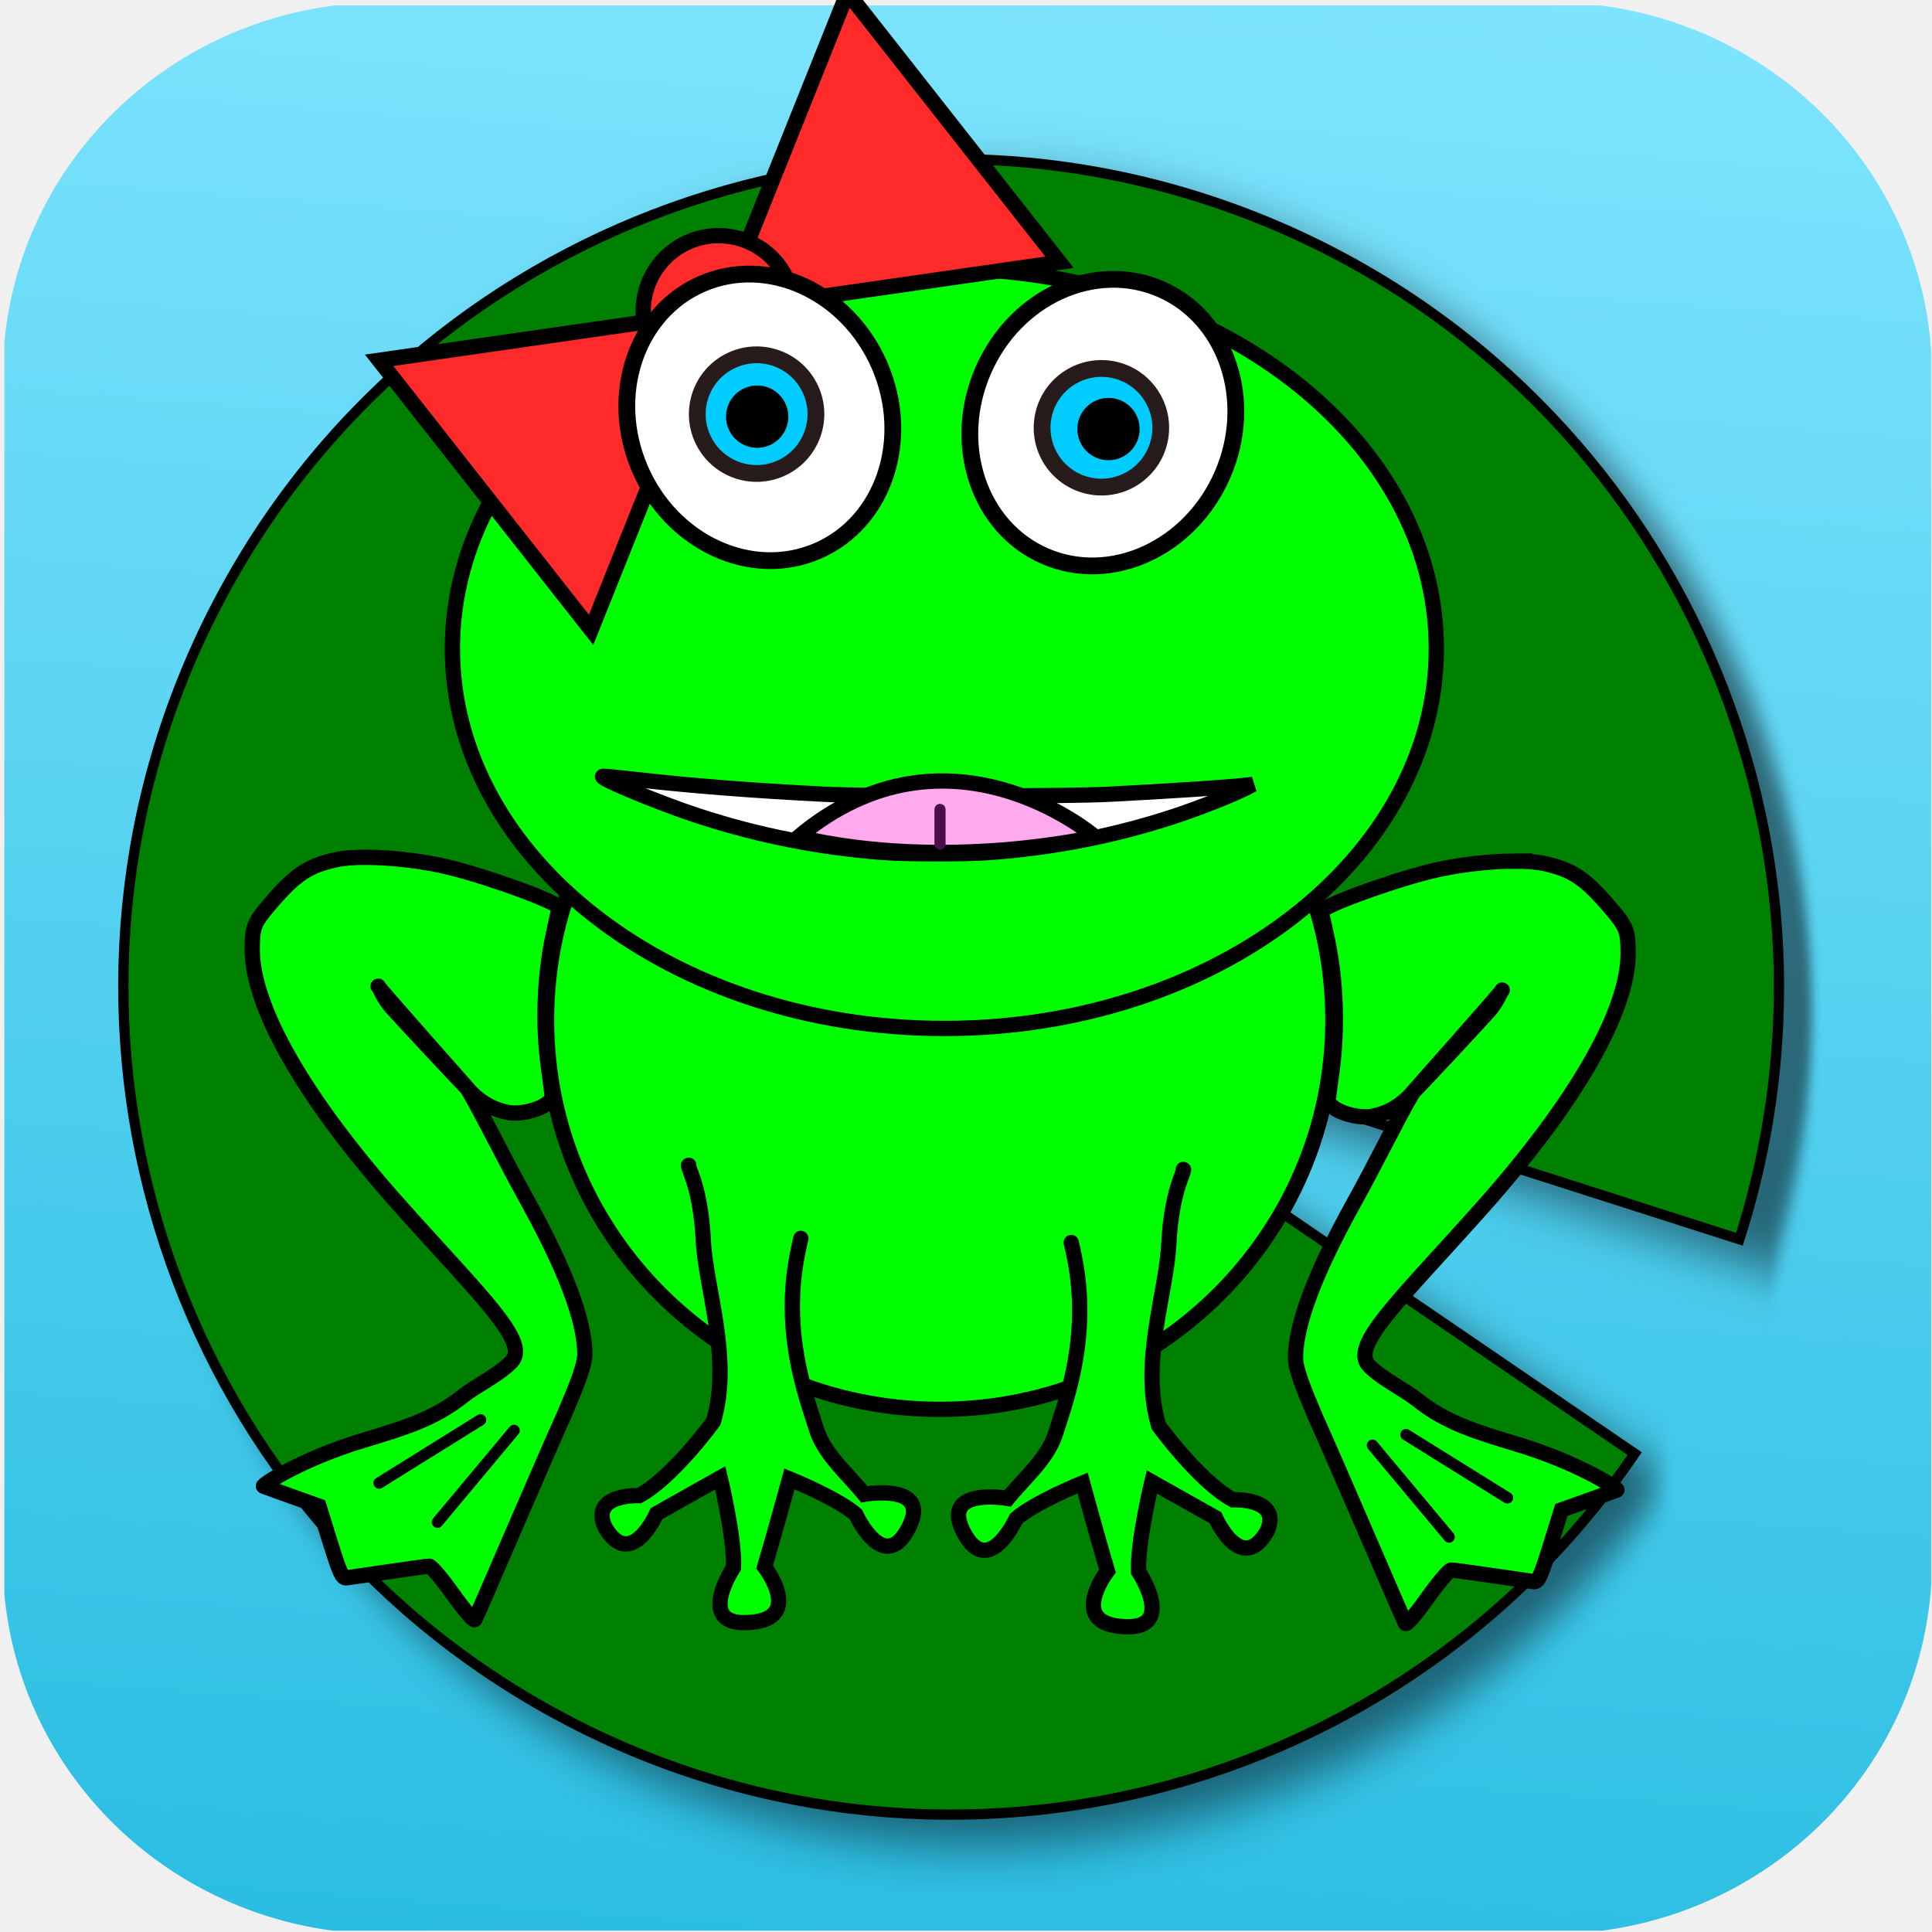
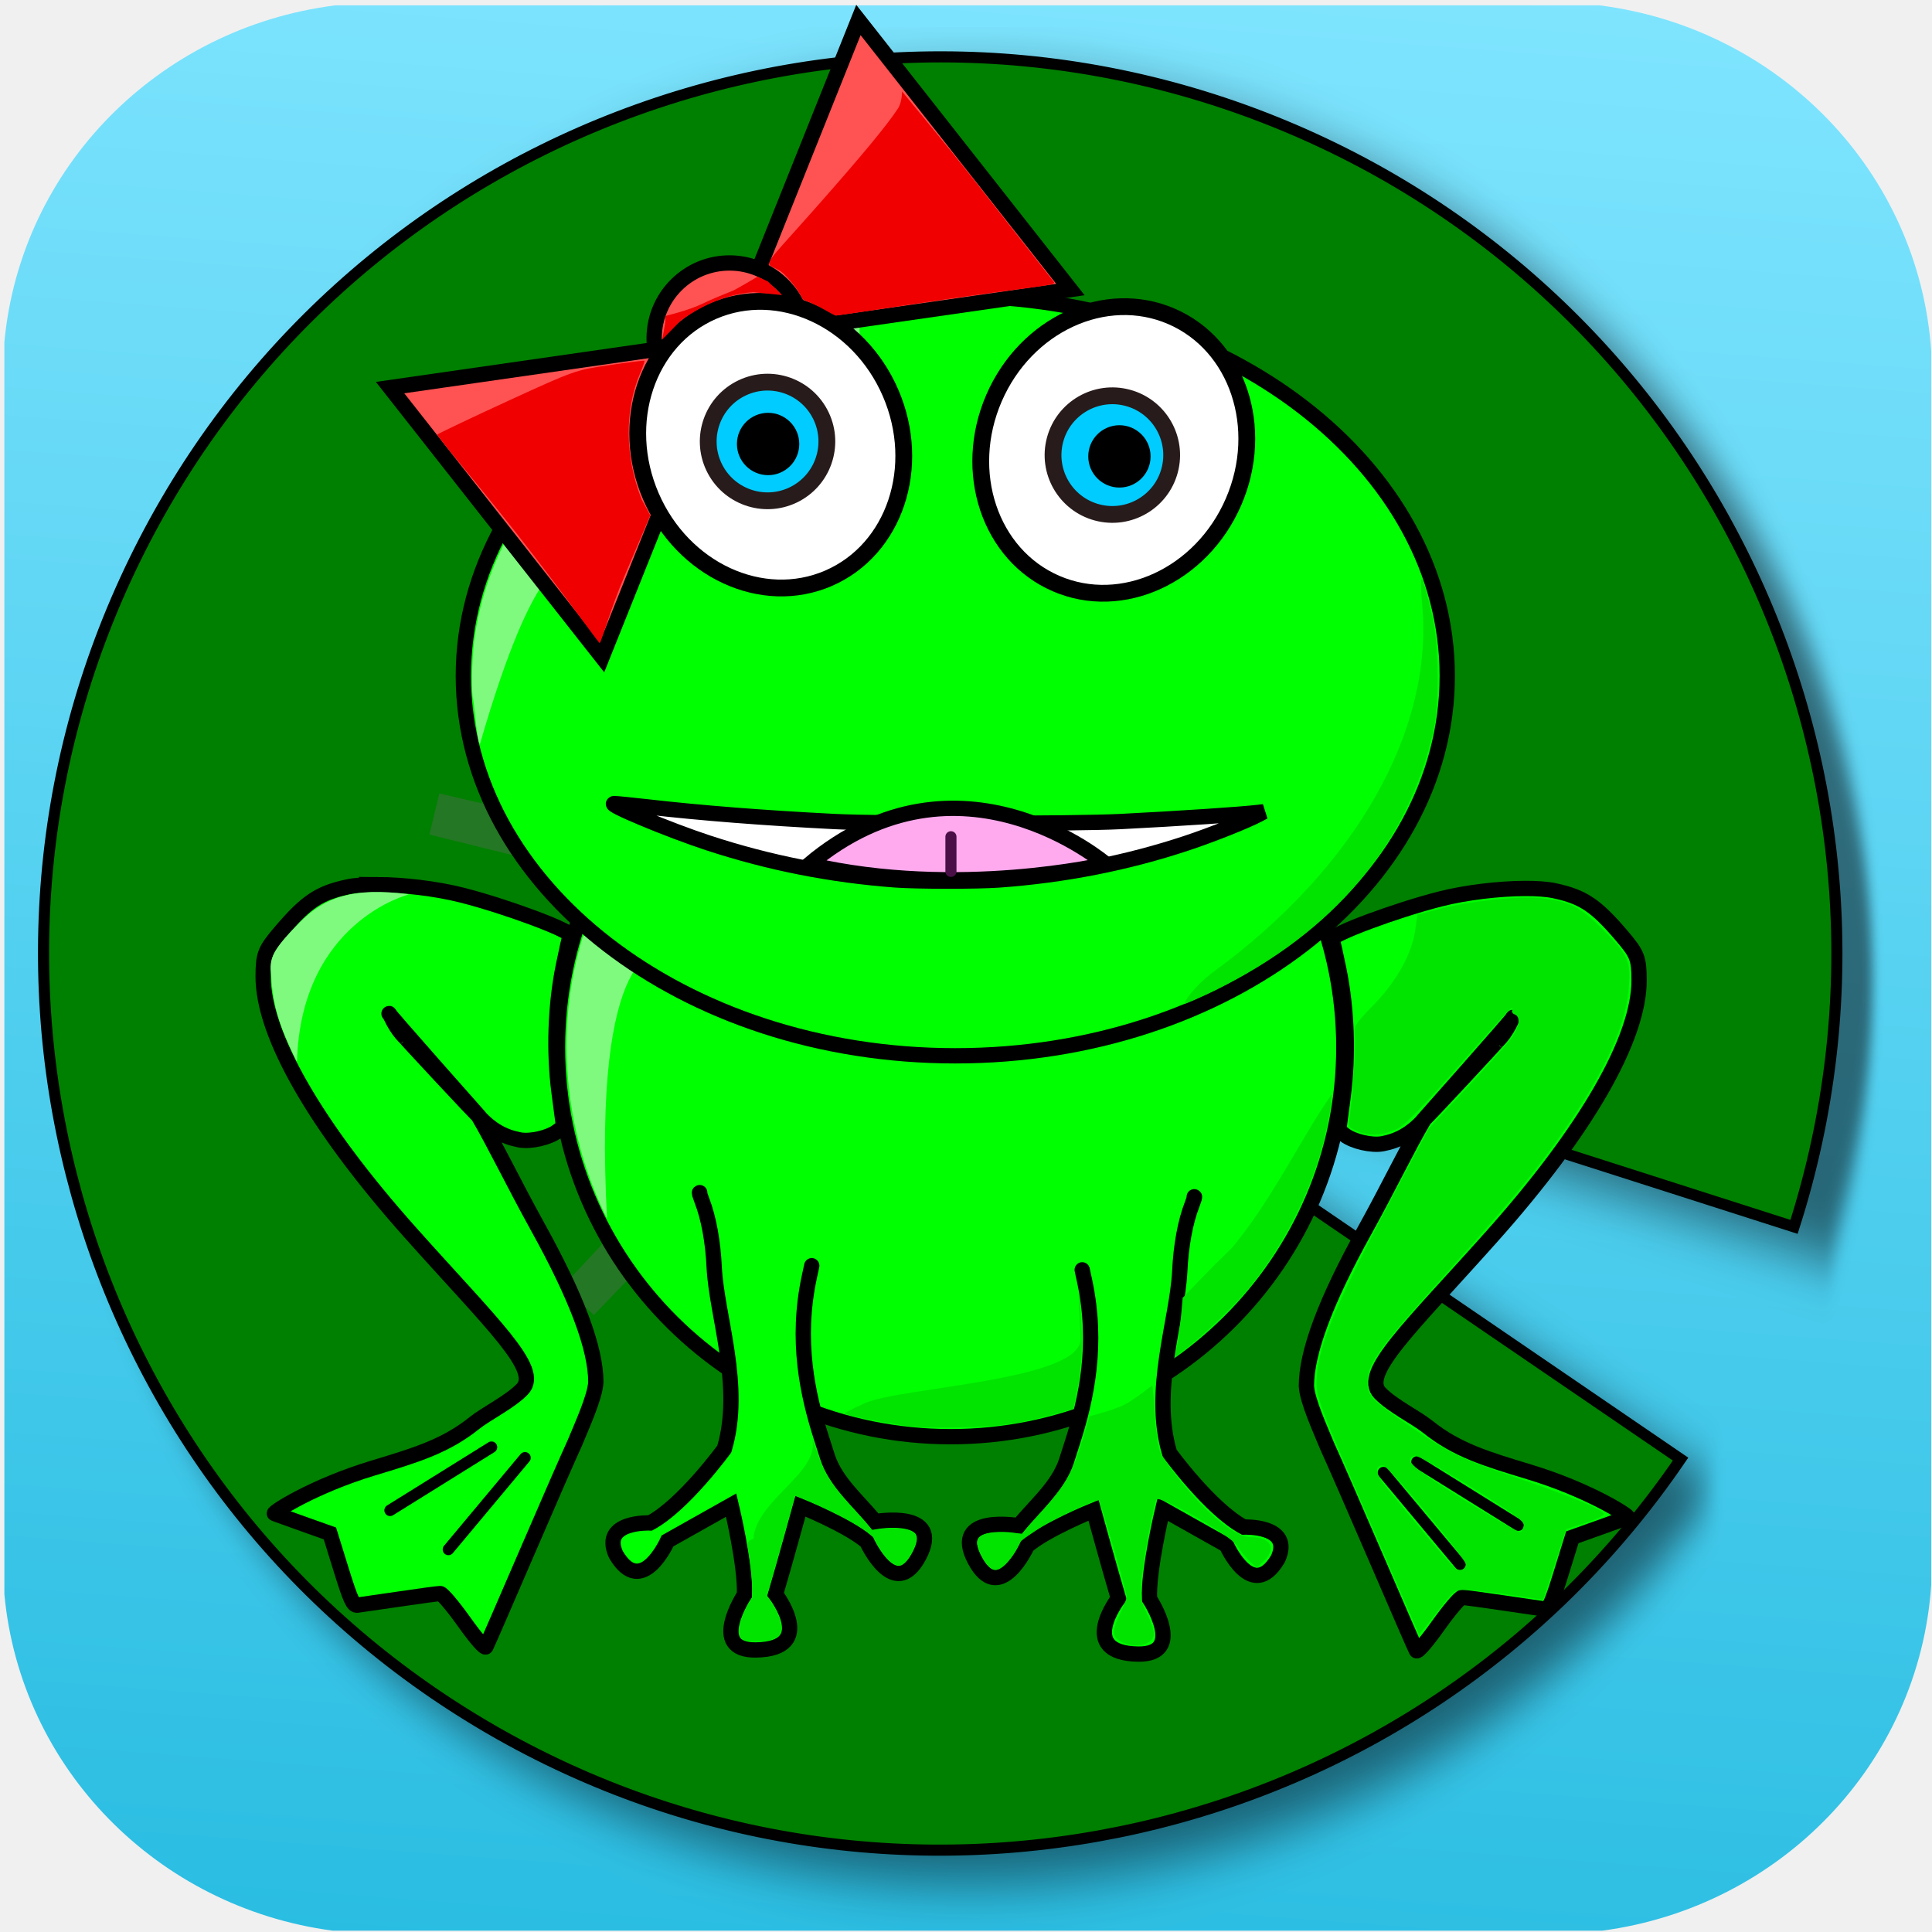
<svg xmlns="http://www.w3.org/2000/svg" xmlns:ns1="http://www.openswatchbook.org/uri/2009/osb" xmlns:xlink="http://www.w3.org/1999/xlink" width="285mm" height="285mm" viewBox="0 0 1009.842 1009.842" id="svg3374" version="1.1">
  <defs id="defs3376">
    <linearGradient id="linearGradient6159">
      <stop id="stop6161" offset="0" style="stop-color:#00aad4;stop-opacity:1" />
      <stop id="stop6163" offset="1" style="stop-color:#80e5ff;stop-opacity:1" />
    </linearGradient>
    <linearGradient ns1:paint="gradient" id="linearGradient4163">
      <stop id="stop4165" offset="0" style="stop-color:#33ffff;stop-opacity:1;" />
      <stop id="stop4167" offset="1" style="stop-color:#33ffff;stop-opacity:0;" />
    </linearGradient>
    <linearGradient gradientUnits="userSpaceOnUse" y2="-417.074" x2="395.936" y1="1211.298" x1="280.18" id="linearGradient6165" xlink:href="#linearGradient6159" gradientTransform="matrix(0.9243807,0,0,1,-512.2256,316.339)" />
    <filter id="filter3466" style="color-interpolation-filters:sRGB">
      <feFlood id="feFlood3468" result="flood" flood-color="rgb(0,0,0)" flood-opacity="0.498" />
      <feComposite id="feComposite3470" result="composite1" operator="in" in2="SourceGraphic" in="flood" />
      <feGaussianBlur id="feGaussianBlur3472" result="blur" stdDeviation="7.3" in="composite1" />
      <feOffset id="feOffset3474" result="offset" dy="1.823" dx="14.3" />
      <feComposite id="feComposite3476" result="composite2" operator="over" in2="offset" in="SourceGraphic" />
    </filter>
+     <filter id="filter3466-0" style="color-interpolation-filters:sRGB;">
+       <feFlood id="feFlood3468-6" result="flood" flood-color="rgb(0,0,0)" flood-opacity="0.498" />
+       <feComposite id="feComposite3470-9" result="composite1" operator="in" in2="SourceGraphic" in="flood" />
+       <feGaussianBlur id="feGaussianBlur3472-8" result="blur" stdDeviation="7.3" in="composite1" />
+       <feOffset id="feOffset3474-7" result="offset" dy="1.823" dx="14.3" />
+       <feComposite id="feComposite3476-1" result="composite2" operator="over" in2="offset" in="SourceGraphic" />
+     </filter>
  </defs>
  <g id="layer1" transform="translate(-725.7143,414.6232)">
    <g transform="matrix(0.9191656,0,0,0.9743342,217.8119,-95.09726)" id="layer1-2">
      <path style="fill:url(#linearGradient6165);fill-opacity:1;stroke:none;stroke-width:10;stroke-miterlimit:4;stroke-dasharray:none;stroke-opacity:1" d="M 174.803,-8.729 C 81.975,3.255 9.404,78.088 0.857,171.98 l 0,671.633 C 9.361,937.035 81.254,1011.581 173.414,1024.129 l 667.365,0 c 93.729,-12.762 166.494,-89.648 172.935,-185.301 l 0,-662.064 C 1007.241,80.639 933.789,3.458 839.391,-8.729 l -664.588,0 z" transform="matrix(1.081805,0,0,1,554.1284,-316.339)" id="rect3336" />
    </g>
-     <g transform="matrix(1.361147,0,0,1.361147,727.6935,-598.4989)" id="layer1-6">
-       <path transform="matrix(0.8258325,0.5639155,-0.5639155,0.8258325,0,0)" d="M 908.152,219.388 A 317.838,317.838 0 0 1 613.284,536.395 317.838,317.838 0 0 1 275.796,265.208 317.838,317.838 0 0 1 521.884,-90.996 317.838,317.838 0 0 1 894.941,128.705 l -304.627,90.683 z" id="path3342" style="fill:#008000;fill-opacity:1;stroke:#000000;stroke-width:3.938;stroke-linecap:round;stroke-linejoin:miter;stroke-miterlimit:4;stroke-dasharray:none;stroke-opacity:1;filter:url(#filter3466)" />
+     <g transform="matrix(1.474342,0,0,1.474342,680.8006,-674.1172)" id="layer1-5">
+       <path transform="matrix(0.8258325,0.5639155,-0.5639155,0.8258325,0,0)" d="M 908.152,219.388 A 317.838,317.838 0 0 1 613.284,536.395 317.838,317.838 0 0 1 275.796,265.208 317.838,317.838 0 0 1 521.884,-90.996 317.838,317.838 0 0 1 894.941,128.705 l -304.627,90.683 z" id="path3342" style="fill:#008000;fill-opacity:1;stroke:#000000;stroke-width:3.938;stroke-linecap:round;stroke-linejoin:miter;stroke-miterlimit:4;stroke-dasharray:none;stroke-opacity:1;filter:url(#filter3466-0)" />
+       <path id="path4232" d="m 315.445,331.97 -14.381,4.262 0.029,0.098 45.75,158.357 -160.543,-37.365 -0.1,-0.023 -3.5,14.586 0.1,0.023 160.016,39.559 -112.631,120.352 -0.07,0.074 10.881,10.324 0.07,-0.074 114.268,-118.799 47.912,157.715 0.029,0.1 14.381,-4.262 -0.029,-0.1 -45.75,-158.357 4.027,-16.779 112.631,-120.35 0.07,-0.074 -10.881,-10.324 -0.07,0.074 -114.268,118.799 -47.912,-157.717 -0.029,-0.098 z" style="color:#000000;font-style:normal;font-variant:normal;font-weight:normal;font-stretch:normal;font-size:medium;line-height:normal;font-family:sans-serif;text-indent:0;text-align:start;text-decoration:none;text-decoration-line:none;text-decoration-style:solid;text-decoration-color:#000000;letter-spacing:normal;word-spacing:normal;text-transform:none;direction:ltr;block-progression:tb;writing-mode:lr-tb;baseline-shift:baseline;text-anchor:start;white-space:normal;clip-rule:nonzero;display:inline;overflow:visible;visibility:visible;opacity:1;isolation:auto;mix-blend-mode:normal;color-interpolation:sRGB;color-interpolation-filters:linearRGB;solid-color:#000000;solid-opacity:1;fill:#247724;fill-opacity:1;fill-rule:nonzero;stroke:none;stroke-width:15;stroke-linecap:butt;stroke-linejoin:miter;stroke-miterlimit:4;stroke-dasharray:none;stroke-dashoffset:0;stroke-opacity:1;color-rendering:auto;image-rendering:auto;shape-rendering:auto;text-rendering:auto;enable-background:accumulate" />
    </g>
-     <g transform="translate(837.8981,-478.8365)" id="layer1-7">
+     <g transform="translate(843.6124,-464.5509)" id="layer1-1">
      <ellipse ry="203.513" rx="205.513" cy="597.362" cx="379" id="path6004" style="fill:#00ff00;fill-opacity:1;stroke:#000000;stroke-width:8;stroke-linecap:round;stroke-miterlimit:4;stroke-dasharray:none;stroke-opacity:1" />
+       <path style="fill:#7ffa7f;fill-opacity:1;stroke:none;stroke-width:6.25;stroke-miterlimit:4;stroke-dasharray:none;stroke-opacity:1" d="m 199.389,686.789 c -21.32,-42.444 -26.848,-93.622 -14.999,-138.851 1.153,-4.4 2.217,-8.149 2.366,-8.331 0.149,-0.182 8.328,-11.106 11.263,-8.718 2.935,2.388 5.839,-1.385 8.183,0.26 3.92,2.751 28.262,13.17 27.778,16.39 -8.184,-4.508 -42.108,-2.522 -34.591,139.251 z" id="path4300" />
      <ellipse ry="198.571" rx="257.143" cy="403.219" cx="381.429" id="path5323" style="fill:#00ff00;stroke:#000000;stroke-width:8;stroke-miterlimit:4;stroke-dasharray:none;stroke-opacity:1" />
-       <g style="fill:#ff2a2a;stroke-width:8;stroke-miterlimit:4;stroke-dasharray:none" transform="translate(-424.2857,-10.57143)" id="g5919">
-         <path style="fill:#ff2a2a;stroke:#000000;stroke-width:8;stroke-miterlimit:4;stroke-dasharray:none;stroke-opacity:1" id="path5911" d="M 541.442,219.996 374.482,154.767 514.453,42.79 Z" transform="matrix(-0.0083874,0.9999648,-0.9999648,-0.0083874,912.9854,-302.227)" />
-         <path d="m -541.694,-220.754 -166.96,-65.23 139.971,-111.977 z" id="path5913" style="fill:#ff2a2a;stroke:#000000;stroke-width:8;stroke-miterlimit:4;stroke-dasharray:none;stroke-opacity:1" transform="matrix(0.0083874,-0.9999648,0.9999648,0.0083874,912.9854,-302.227)" />
-         <circle style="fill:#ff2a2a;stroke:#000000;stroke-width:8;stroke-miterlimit:4;stroke-dasharray:none;stroke-opacity:1" id="path5917" cx="231.568" cy="-689.664" r="39.396" transform="matrix(-0.0083874,0.9999648,-0.9999648,-0.0083874,0,0)" />
+       <path transform="translate(17.64784,56.21476)" id="path4314" d="m 111.804,359.418 c -1.023,-2.666 -0.764,-20.101 0.446,-30.043 9.865,-81.028 84.449,-148.789 187.013,-169.903 6.938,-1.428 13.688,-2.566 15,-2.529 l 2.385,0.068 -2.5,1.121 c -1.375,0.617 1.45,23.911 -3.5,26.098 -45.553,20.126 -100.343,47.479 -150.689,105.862 0,0 -15.47,-8.113 -44.406,91.751 -1.32,4.556 -3.243,-21.101 -3.75,-22.424 z" style="fill:#7ffa7f;fill-opacity:1;stroke:none;stroke-width:6.25;stroke-miterlimit:4;stroke-dasharray:none;stroke-opacity:1" />
+       <g style="fill:#ff5252;fill-opacity:1;stroke-width:8;stroke-miterlimit:4;stroke-dasharray:none" transform="translate(-424.2857,-10.57143)" id="g5919">
+         <path style="fill:#ff5252;fill-opacity:1;stroke:#000000;stroke-width:8;stroke-miterlimit:4;stroke-dasharray:none;stroke-opacity:1" id="path5911" d="M 541.442,219.996 374.482,154.767 514.453,42.79 Z" transform="matrix(-0.0083874,0.9999648,-0.9999648,-0.0083874,912.9854,-302.227)" />
+         <path d="m -541.694,-220.754 -166.96,-65.23 139.971,-111.977 z" id="path5913" style="fill:#ff5252;fill-opacity:1;stroke:#000000;stroke-width:8;stroke-miterlimit:4;stroke-dasharray:none;stroke-opacity:1" transform="matrix(0.0083874,-0.9999648,0.9999648,0.0083874,912.9854,-302.227)" />
+         <circle style="fill:#ff5252;fill-opacity:1;stroke:#000000;stroke-width:8;stroke-miterlimit:4;stroke-dasharray:none;stroke-opacity:1" id="path5917" cx="231.568" cy="-689.664" r="39.396" transform="matrix(-0.0083874,0.9999648,-0.9999648,-0.0083874,0,0)" />
      </g>
      <ellipse transform="matrix(-0.9178912,0.3968322,0.3968322,0.9178912,0,0)" ry="76.071" rx="68.221" cy="372.261" cx="-149.519" id="path5361" style="fill:#ffffff;stroke:#000000;stroke-width:8.778;stroke-miterlimit:4;stroke-dasharray:none;stroke-opacity:1" />
      <ellipse transform="matrix(0.9178912,0.3968322,-0.3968322,0.9178912,0,0)" ry="76.071" rx="68.221" style="fill:#ffffff;stroke:#000000;stroke-width:8.778;stroke-miterlimit:4;stroke-dasharray:none;stroke-opacity:1" id="circle5363" cx="539.283" cy="77.472" />
      <path id="path5942" d="m 350.201,509.855 c -33.7,-2.502 -65.953,-8.872 -97.857,-19.325 -20.724,-6.79 -53.398,-20.436 -49.253,-20.57 1,-0.032 8.715,0.727 17.143,1.688 28.887,3.293 60.523,5.773 98.181,7.697 24.053,1.229 125.132,1.232 149.286,0.005 30.912,-1.571 63.553,-3.738 72.143,-4.79 l 2.857,-0.35 -2.527,1.357 c -6.378,3.423 -24.499,10.639 -37.83,15.064 -31.285,10.384 -64.063,16.813 -98.214,19.262 -11.383,0.816 -42.725,0.795 -53.929,-0.037 z" style="fill:#ffffff;stroke:#000000;stroke-width:8;stroke-miterlimit:4;stroke-dasharray:none;stroke-opacity:1" />
      <path id="path5976" d="m 304.992,501.78 c 77.821,18.071 155.262,-0.097 155.262,-0.097 0,0 -76.555,-65.882 -155.262,0.097 z" style="fill:#ffaaee;fill-rule:evenodd;stroke:#000000;stroke-width:8;stroke-linecap:butt;stroke-linejoin:miter;stroke-miterlimit:4;stroke-dasharray:none;stroke-opacity:1" />
      <path id="path5982" d="m 379.151,505.399 0,-18.107" style="fill:#eed7f4;fill-rule:evenodd;stroke:#4a0f46;stroke-width:5.8;stroke-linecap:round;stroke-linejoin:miter;stroke-miterlimit:4;stroke-dasharray:none;stroke-opacity:1" />
      <path id="path6016" d="m 79.24,512.32 c -6.152,-0.022 -11.532,0.36 -15.436,1.197 -14.893,3.194 -21.576,7.662 -34.992,23.398 -8.271,9.702 -9.109,11.833 -9.164,23.271 -0.147,30.411 27.417,78.459 76.775,133.824 43.075,48.317 68.666,71.704 58.663,82.058 -6.51,6.739 -18.73,12.616 -25.104,17.725 -15.033,12.048 -30.393,16.685 -52.82,23.459 -31.58,9.539 -52.816,23.352 -51.619,23.811 1.167,0.447 8.167,2.966 15.557,5.598 l 13.436,4.785 5.865,18.895 c 4.902,15.791 6.295,18.843 8.484,18.586 1.441,-0.169 11.322,-1.6 21.957,-3.182 10.635,-1.581 20.237,-2.875 21.338,-2.875 1.101,0 6.717,6.635 12.482,14.744 6.212,8.738 10.863,14.067 11.416,13.082 0.513,-0.914 9.952,-22.606 20.975,-48.201 11.023,-25.596 22.534,-51.935 25.582,-58.533 3.475,-8.52 10.542,-23.869 10.906,-31.629 0.01,-17.613 -10.036,-44.418 -30.457,-81.27 -12.187,-21.992 -22.731,-43.902 -31.008,-57.916 6.756,7.348 13.295,11.007 21.641,12.596 5.638,1.073 15.24,-1.121 19.73,-4.51 l 3.236,-2.443 -2.334,-17.631 c -2.825,-21.326 -2.02,-45.59 2.201,-66.305 1.576,-7.734 3.184,-14.902 3.572,-15.928 0.921,-2.437 -33.333,-15.228 -56.58,-21.127 -13.498,-3.425 -30.769,-5.432 -44.303,-5.48 z m 6.129,67.293 c 0.822,0.217 2.578,6.827 8.717,12.836 -0.854,-0.684 37.804,41.008 38.846,41.469 0,0 -48.359,-54.515 -47.562,-54.305 z" style="fill:#00ff00;fill-opacity:1;stroke:#000000;stroke-width:8;stroke-linecap:round;stroke-miterlimit:4;stroke-dasharray:none;stroke-opacity:1" />
      <circle transform="matrix(0.4291873,0.9032155,0.9032155,-0.4291873,0,0)" r="31" cy="135.407" cx="375.1" id="path6022" style="fill:#00ccff;fill-opacity:1;stroke:#281b1b;stroke-width:8.778;stroke-linecap:round;stroke-miterlimit:4;stroke-dasharray:none;stroke-opacity:1" />
      <circle transform="matrix(0.9659258,0.258819,-0.258819,0.9659258,0,0)" style="fill:#00ccff;fill-opacity:1;stroke:#281b1b;stroke-width:8.778;stroke-linecap:round;stroke-miterlimit:4;stroke-dasharray:none;stroke-opacity:1" id="circle6024" cx="522.215" cy="158.037" r="31" />
      <path id="path6030" d="m 247.839,673.305 0,5e-5 c -0.067,10e-4 -0.113,0.013 -0.137,0.037 -0.12,0.12 0.46,1.968 1.291,4.107 3.506,9.028 5.768,21.326 6.42,34.904 1.221,25.425 15.08,62.188 5.273,94.953 0,0 -21.201,29.169 -38.768,38.648 0,0 -25.814,-1.128 -17.893,16.492 13.564,23.233 27.004,-7.096 27.004,-7.096 l 33.252,-18.703 c 0,0 7.72,32.237 6.918,46.887 0,0 -19.289,29.196 5.984,28.818 32.354,-0.484 10.305,-29.111 10.305,-29.111 4.535,-15.288 12.992,-46.041 12.992,-46.041 0,0 24.756,10.015 34.688,18.584 0,0 14.442,31.678 27.329,7.481 12.974,-24.361 -22.91,-17.998 -22.91,-17.998 -8.792,-10.833 -20.739,-20.646 -25.005,-33.966 l -3.188,-9.954 C 304.291,779.169 297.888,750.7 305.203,717.009 l 1.193,-5.5" style="fill:#00ff00;fill-opacity:1;stroke:#000000;stroke-width:8;stroke-linecap:round;stroke-miterlimit:4;stroke-dasharray:none;stroke-opacity:1" />
      <path style="fill:#00ff00;fill-opacity:1;stroke:#000000;stroke-width:8;stroke-linecap:round;stroke-miterlimit:4;stroke-dasharray:none;stroke-opacity:1" d="m 679.249,514.32 c 6.152,-0.022 11.532,0.36 15.436,1.197 14.893,3.194 21.576,7.662 34.992,23.398 8.271,9.702 9.109,11.833 9.164,23.271 0.147,30.411 -27.417,78.459 -76.775,133.824 -43.075,48.317 -68.666,71.704 -58.663,82.058 6.51,6.739 18.73,12.616 25.104,17.725 15.033,12.048 30.393,16.685 52.82,23.459 31.58,9.539 52.816,23.352 51.619,23.811 -1.167,0.447 -8.167,2.966 -15.557,5.598 l -13.436,4.785 -5.865,18.895 c -4.902,15.791 -6.295,18.843 -8.484,18.586 -1.441,-0.169 -11.322,-1.6 -21.957,-3.182 -10.635,-1.581 -20.237,-2.875 -21.338,-2.875 -1.101,0 -6.717,6.635 -12.482,14.744 -6.212,8.738 -10.863,14.067 -11.416,13.082 -0.513,-0.914 -9.952,-22.606 -20.975,-48.201 -11.023,-25.596 -22.534,-51.935 -25.582,-58.533 -3.475,-8.52 -10.542,-23.869 -10.906,-31.629 -0.01,-17.613 10.036,-44.418 30.457,-81.27 12.187,-21.992 22.731,-43.902 31.008,-57.916 -6.756,7.348 -13.295,11.007 -21.641,12.596 -5.638,1.073 -15.24,-1.121 -19.73,-4.51 l -3.236,-2.443 2.334,-17.631 c 2.825,-21.326 2.02,-45.59 -2.201,-66.305 -1.576,-7.734 -3.184,-14.902 -3.572,-15.928 -0.921,-2.437 33.333,-15.228 56.58,-21.127 13.498,-3.425 30.769,-5.432 44.303,-5.48 z m -6.129,67.293 c -0.822,0.217 -2.578,6.827 -8.717,12.836 0.854,-0.684 -37.804,41.008 -38.846,41.469 0,0 48.359,-54.515 47.562,-54.305 z" id="path6043" />
      <path id="path6045" d="m 86,839.362 53,-33" style="fill:none;fill-rule:evenodd;stroke:#000000;stroke-width:6;stroke-linecap:round;stroke-linejoin:miter;stroke-miterlimit:4;stroke-dasharray:none;stroke-opacity:1" />
      <path style="fill:none;fill-rule:evenodd;stroke:#000000;stroke-width:6;stroke-linecap:round;stroke-linejoin:miter;stroke-miterlimit:4;stroke-dasharray:none;stroke-opacity:1" d="m 116.487,859.82 40.026,-47.916" id="path6047" />
      <path style="fill:none;fill-rule:evenodd;stroke:#000000;stroke-width:6;stroke-linecap:round;stroke-linejoin:miter;stroke-miterlimit:4;stroke-dasharray:none;stroke-opacity:1" d="m 675.73,847.112 -53,-33" id="path6049" />
      <path id="path6051" d="m 645.242,867.57 -40.026,-47.916" style="fill:none;fill-rule:evenodd;stroke:#000000;stroke-width:6;stroke-linecap:round;stroke-linejoin:miter;stroke-miterlimit:4;stroke-dasharray:none;stroke-opacity:1" />
      <circle r="16.293" cy="281.999" cx="283.58" id="path6071" style="fill:#000000;fill-opacity:1;stroke:#281b1b;stroke-width:0;stroke-linecap:round;stroke-linejoin:miter;stroke-miterlimit:4;stroke-dasharray:none;stroke-opacity:1" />
      <circle style="fill:#000000;fill-opacity:1;stroke:#281b1b;stroke-width:0;stroke-linecap:round;stroke-linejoin:miter;stroke-miterlimit:4;stroke-dasharray:none;stroke-opacity:1" id="circle6073" cx="467.215" cy="288.48" r="16.293" />
      <path id="path6030-4" d="m 506.314,675.463 0,5e-5 c 0.067,10e-4 0.113,0.013 0.137,0.037 0.12,0.12 -0.46,1.968 -1.291,4.107 -3.506,9.028 -5.768,21.326 -6.42,34.904 -1.221,25.425 -15.08,62.188 -5.273,94.953 0,0 21.201,29.169 38.768,38.648 0,0 25.814,-1.128 17.893,16.492 -13.564,23.233 -27.004,-7.096 -27.004,-7.096 l -33.252,-18.703 c 0,0 -7.72,32.237 -6.918,46.887 0,0 19.289,29.196 -5.984,28.818 -32.354,-0.484 -10.305,-29.111 -10.305,-29.111 -4.535,-15.288 -12.992,-46.041 -12.992,-46.041 0,0 -24.756,10.015 -34.688,18.584 0,0 -14.442,31.678 -27.329,7.481 -12.974,-24.361 22.91,-17.998 22.91,-17.998 8.792,-10.833 20.739,-20.646 25.005,-33.966 l 3.188,-9.954 c 7.104,-22.18 13.507,-50.648 6.192,-84.34 l -1.193,-5.5" style="fill:#00ff00;fill-opacity:1;stroke:#000000;stroke-width:8;stroke-linecap:round;stroke-miterlimit:4;stroke-dasharray:none;stroke-opacity:1" />
+       <path transform="translate(17.64784,56.21476)" id="path4178" d="" style="fill:#00f200;fill-opacity:1;stroke:none;stroke-width:6.25;stroke-miterlimit:4;stroke-dasharray:none;stroke-opacity:1" />
+       <g style="fill:#00e400;fill-opacity:1" id="g4292">
+         <path style="fill:#00e400;fill-opacity:1;stroke:none;stroke-width:6.25;stroke-miterlimit:4;stroke-dasharray:none;stroke-opacity:1" d="m 398.068,867.7 c -1.568,-1.684 -3.49,-5.904 -4.423,-8.156 -2.728,-6.586 2.174,-9.147 13.672,-8.46 l 10.475,0.625 c 0,0 -2.971,4.92 -4.388,8.004 -1.682,3.661 -6.635,8.664 -8.311,9.776 -2.744,1.82 -4.459,0.966 -7.025,-1.789 z" id="path4170" />
+         <path style="fill:#00e400;fill-opacity:1;stroke:none;stroke-width:6.25;stroke-miterlimit:4;stroke-dasharray:none;stroke-opacity:1" d="m 468.259,908.117 c -4.894,-2.476 -5.081,-5.653 -0.841,-14.318 2.011,-4.111 3.641,-8.365 3.622,-9.455 -0.045,-2.546 -13.57,-49.29 -14.543,-50.264 -1.035,-1.035 -22.205,9.115 -30.779,14.391 -3.933,2.42 -18.09,12.954 -7.696,3.215 -0.08,-0.083 -2.427,1.178 -1.637,-0.013 1.481,-2.233 7.07,-8.053 10.623,-12.111 11.585,-13.231 15.647,-19.345 20.826,-36.644 l 3.807,-12.716 c 0,0 12.405,-3.183 18.097,-6.013 5.278,-2.624 14.312,-10.013 14.576,-10.013 0.263,0 0.858,6.523 1.323,14.496 0.464,7.973 1.617,16.723 2.561,19.445 1.8,5.192 15.568,22.544 24.826,31.292 9.878,9.333 17.506,13.963 23.004,13.963 10.54,0 13.538,6.085 6.333,12.853 l -3.402,3.196 -3.624,-3.404 c -1.993,-1.872 -4.871,-5.422 -6.395,-7.889 -3.599,-5.823 -40.705,-27.147 -42.418,-24.376 -1.518,2.455 -6.816,30.998 -7.883,42.469 -0.776,8.344 -0.452,10.265 2.852,16.895 2.05,4.114 3.728,8.924 3.728,10.689 0,5.672 -9.497,8.087 -16.958,4.312 z" id="path4168" />
+         <path style="fill:#00e400;fill-opacity:1;stroke:none;stroke-width:6.25;stroke-miterlimit:4;stroke-dasharray:none;stroke-opacity:1" d="m 272.052,907.581 c -3.026,-0.933 -4.128,-3.154 -3.51,-7.078 0.59,-3.747 2.873,-9.375 5.417,-13.352 l 1.292,-2.02 -4.3e-4,-4.854 c -4.9e-4,-5.551 -0.63,-11.639 -2.146,-20.764 -1.127,-6.781 3.793,-3.389 2.918,-6.81 3.359,-20.892 38.668,-35.292 29.468,-53.852 l 5.748,15.929 1.616,3.321 c 3.023,6.214 6.539,10.883 16.696,22.171 2.901,3.224 5.99,6.692 6.865,7.707 l 1.591,1.846 3.536,-0.546 c 9.277,-1.431 17.635,-0.042 19.175,3.187 0.506,1.061 0.53,1.516 0.171,3.225 -0.523,2.491 -2.099,5.891 -3.966,8.552 -2.638,3.76 -4.846,4.682 -7.497,3.128 -3.035,-1.779 -7.006,-6.665 -9.589,-11.799 -1.107,-2.199 -1.642,-2.806 -4.135,-4.684 -3.826,-2.883 -9.329,-6.115 -16.666,-9.788 -8.2,-4.105 -20.94,-9.676 -21.301,-9.315 -0.084,0.084 -1.36,4.527 -2.837,9.874 -1.477,5.347 -4.776,17.073 -7.332,26.058 l -4.647,16.336 1.824,2.639 c 3.896,5.636 6.421,12.475 5.73,15.52 -0.453,1.997 -1.254,2.982 -3.243,3.991 -3.518,1.783 -11.512,2.509 -15.179,1.379 z" id="path4174" />
+         <path style="fill:#00e400;fill-opacity:1;stroke:none;stroke-width:6.25;stroke-miterlimit:4;stroke-dasharray:none;stroke-opacity:1" d="m 362.063,795.934 c -11.934,-1.141 -36.829,-5.832 -38.311,-7.22 -0.264,-0.248 4.35,-2.64 10.253,-5.317 18.656,-8.459 113.935,-11.754 112.911,-33.933 l -1.061,-22.975 0.54,2.603 c 0.297,1.432 0.738,8.343 0.98,15.358 0.471,13.664 -0.139,21.499 -2.675,34.352 l -1.482,7.509 -7.874,2.2 c -20.321,5.678 -31.371,7.24 -53.129,7.513 -9.334,0.117 -18.402,0.076 -20.153,-0.091 z" id="path4206" />
+         <path style="fill:#00e400;fill-opacity:1;stroke:none;stroke-width:6.25;stroke-miterlimit:4;stroke-dasharray:none;stroke-opacity:1" d="m 496.661,757.126 c 2.259,-11.105 2.764,-19.229 3.603,-28.816 30.445,-31.988 21.385,-20.386 30.445,-31.988 16.009,-20.502 32.529,-51.819 41.795,-65.898 2.292,-3.483 4.573,-6.941 5.069,-7.686 0.764,-1.146 0.836,-0.725 0.475,2.746 -0.582,5.593 -3.324,18.592 -5.549,26.306 -6.962,24.138 -20.193,49.588 -36.211,69.65 -8.66,10.847 -24.998,26.49 -37.312,35.725 l -2.741,2.056 z" id="path4208" />
+         <path id="path4283" d="m 621.744,899.282 c -1.151,-2.722 -9.874,-22.769 -19.384,-44.548 -32.43,-74.264 -32.725,-75.057 -31.931,-85.56 1.313,-17.36 10.541,-38.986 41.637,-97.581 l 16.887,-31.82 19.621,-20.927 c 10.792,-11.51 21.345,-23.283 23.453,-26.163 4.259,-5.821 5.057,-11.263 1.834,-12.5 -1.162,-0.446 -1.761,-1.381 -1.331,-2.077 0.43,-0.696 0.264,-1.266 -0.369,-1.266 -0.633,0 -13.1,13.619 -27.703,30.265 -17.55,20.004 -28.283,31.086 -31.659,32.688 -7.593,3.603 -14.648,4.127 -20.826,1.545 -5.076,-2.121 -5.357,-2.552 -4.531,-6.955 1.556,-8.294 3.521,-39.026 2.799,-43.764 -0.635,-4.163 0.277,-5.59 9.862,-15.444 12.058,-12.396 20.051,-26.827 21.792,-39.347 l 1.082,-7.778 11.67,-3.064 c 15.045,-3.95 40.536,-6.75 51.685,-5.678 15.414,1.483 21.798,4.556 33.022,15.895 13.751,13.892 15.166,16.91 14.179,30.253 -1.409,19.047 -11.071,41.307 -30.501,70.266 -14.955,22.29 -29.896,40.677 -62.102,76.427 -38.698,42.957 -44.045,50.301 -44.12,60.598 -0.047,6.438 2.854,9.5 20.179,21.299 23.494,16.001 27.532,17.984 56.865,27.937 27.315,9.268 44.919,16.482 46.512,19.06 0.507,0.82 -3.484,2.864 -9.38,4.803 l -10.262,3.376 -6.027,18.425 -6.027,18.425 -17.308,-2.552 c -9.519,-1.404 -19.975,-2.569 -23.235,-2.589 -5.553,-0.034 -6.312,0.467 -12.021,7.928 -3.351,4.381 -7.483,9.631 -9.181,11.667 l -3.088,3.702 -2.093,-4.95 z m 26.653,-31.414 c 0,-3.383 -40.488,-51.963 -43.336,-51.997 -4.887,-0.057 -4.139,4.517 1.945,11.888 34.399,41.676 35.808,43.243 38.562,42.893 1.588,-0.202 2.828,-1.423 2.828,-2.783 z m 30.126,-20.486 c 0.352,-2.375 -4.51,-5.957 -27.345,-20.146 -15.332,-9.527 -28.669,-16.914 -29.773,-16.491 -5.85,2.245 -1.361,6.256 25.922,23.16 15.357,9.515 28.562,17.09 29.345,16.833 0.783,-0.257 1.616,-1.767 1.851,-3.356 z" style="fill:#00e400;fill-opacity:1;stroke:none;stroke-width:6.25;stroke-miterlimit:4;stroke-dasharray:none;stroke-opacity:1" />
+       </g>
+       <g style="fill:#f00000;fill-opacity:1" id="g4235">
+         <path style="fill:#f00000;fill-opacity:1;stroke:none;stroke-width:6.25;stroke-miterlimit:4;stroke-dasharray:none;stroke-opacity:1" d="m 135.13,273.367 c -22.683,-28.864 -42.707,-51.96 -42.053,-52.547 0.654,-0.587 18.667,-9.169 37.584,-17.85 33.942,-15.576 34.631,-15.819 52.326,-18.416 9.862,-1.448 18.106,-2.477 18.32,-2.287 0.214,0.19 -0.817,3.158 -2.291,6.597 -8.227,19.193 -7.926,43.951 0.802,65.902 l 4.507,8.321 -13.427,31.631 c -7.204,16.97 -12.399,35.131 -12.976,35.131 -0.577,0 -20.108,-27.616 -42.791,-56.48 z" id="path4229" transform="translate(17.64784,56.21476)" />
+         <path style="fill:#f00000;fill-opacity:1;stroke:none;stroke-width:6.25;stroke-miterlimit:4;stroke-dasharray:none;stroke-opacity:1" d="m 212.051,163.054 c 0.444,-2.533 0.009,-4.056 0.195,-4.171 0.186,-0.115 11.716,-2.691 20.003,-6.694 8.417,-4.066 14.026,-5.784 16.392,-7.076 4.563,-2.493 11.744,-6.762 11.744,-6.762 l 5.379,2.438 7.45,7.161 -15.021,-1.525 c -13.178,0.959 -25.732,6.222 -37.789,14.697 l -9.77,10.016 z" id="path4231" transform="translate(17.64784,56.21476)" />
+         <path style="fill:#f00000;fill-opacity:1;stroke:none;stroke-width:6.25;stroke-miterlimit:4;stroke-dasharray:none;stroke-opacity:1" d="m 291.8,153.65 c -2.351,-1.193 -7.609,-3.373 -7.609,-3.373 -1.264,-2.472 -2.795,-4.81 -3.972,-6.435 -2.32,-3.203 -5.544,-6.777 -7.797,-8.38 -1.586,-1.129 -4.802,-2.221 -5.646,-3.2 -0.954,-1.107 0.568,-2.068 0.568,-2.774 0,-1.329 10.773,-12.761 23.024,-26.627 24.782,-28.05 37.535,-43.439 43.447,-52.431 2.173,-3.306 2.151,-8.938 2.151,-8.938 -0.243,-0.04 19.299,23.02 39.284,48.494 19.985,25.474 38.941,49.81 39.985,51.026 1.702,1.983 -5.819,1.791 -55.59,9.017 -30.519,4.431 -57.193,8.705 -58.36,8.581 -1.167,-0.124 -5.435,-2.906 -9.485,-4.96 z" id="path4233" transform="translate(17.64784,56.21476)" />
+       </g>
+       <path id="path4194" d="m 23.677,558.009 c -1,-7.82 2.582,-13.518 15.818,-26.618 12.313,-12.186 27.009,-17.982 56.412,-13.982 0,0 -56.412,13.982 -58.6,87.515 C 26.541,583.229 24.761,573.734 23.677,558.009 Z" style="fill:#7ffa7f;fill-opacity:1;stroke:none;stroke-width:6.25;stroke-miterlimit:4;stroke-dasharray:none;stroke-opacity:1" />
+       <path transform="translate(17.64784,56.21476)" id="path4322" d="m 499.224,501.33 c 73.881,-54.111 114.523,-125.83 108.619,-191.296 -0.953,-10.561 -0.785,-16.14 0.473,-12.507 0.716,2.069 3.746,13.657 5.003,19.269 3.081,13.752 3.521,45.454 0.428,58.704 -14.123,60.501 -52.088,105.072 -113.642,135.623 -6.875,3.412 -14.986,6.884 -16.296,7.284 -1.44,0.439 4.111,-8.799 15.414,-17.077 z" style="fill:#00e400;fill-opacity:1;stroke:none;stroke-width:6.25;stroke-miterlimit:4;stroke-dasharray:none;stroke-opacity:1" />
    </g>
  </g>
</svg>
